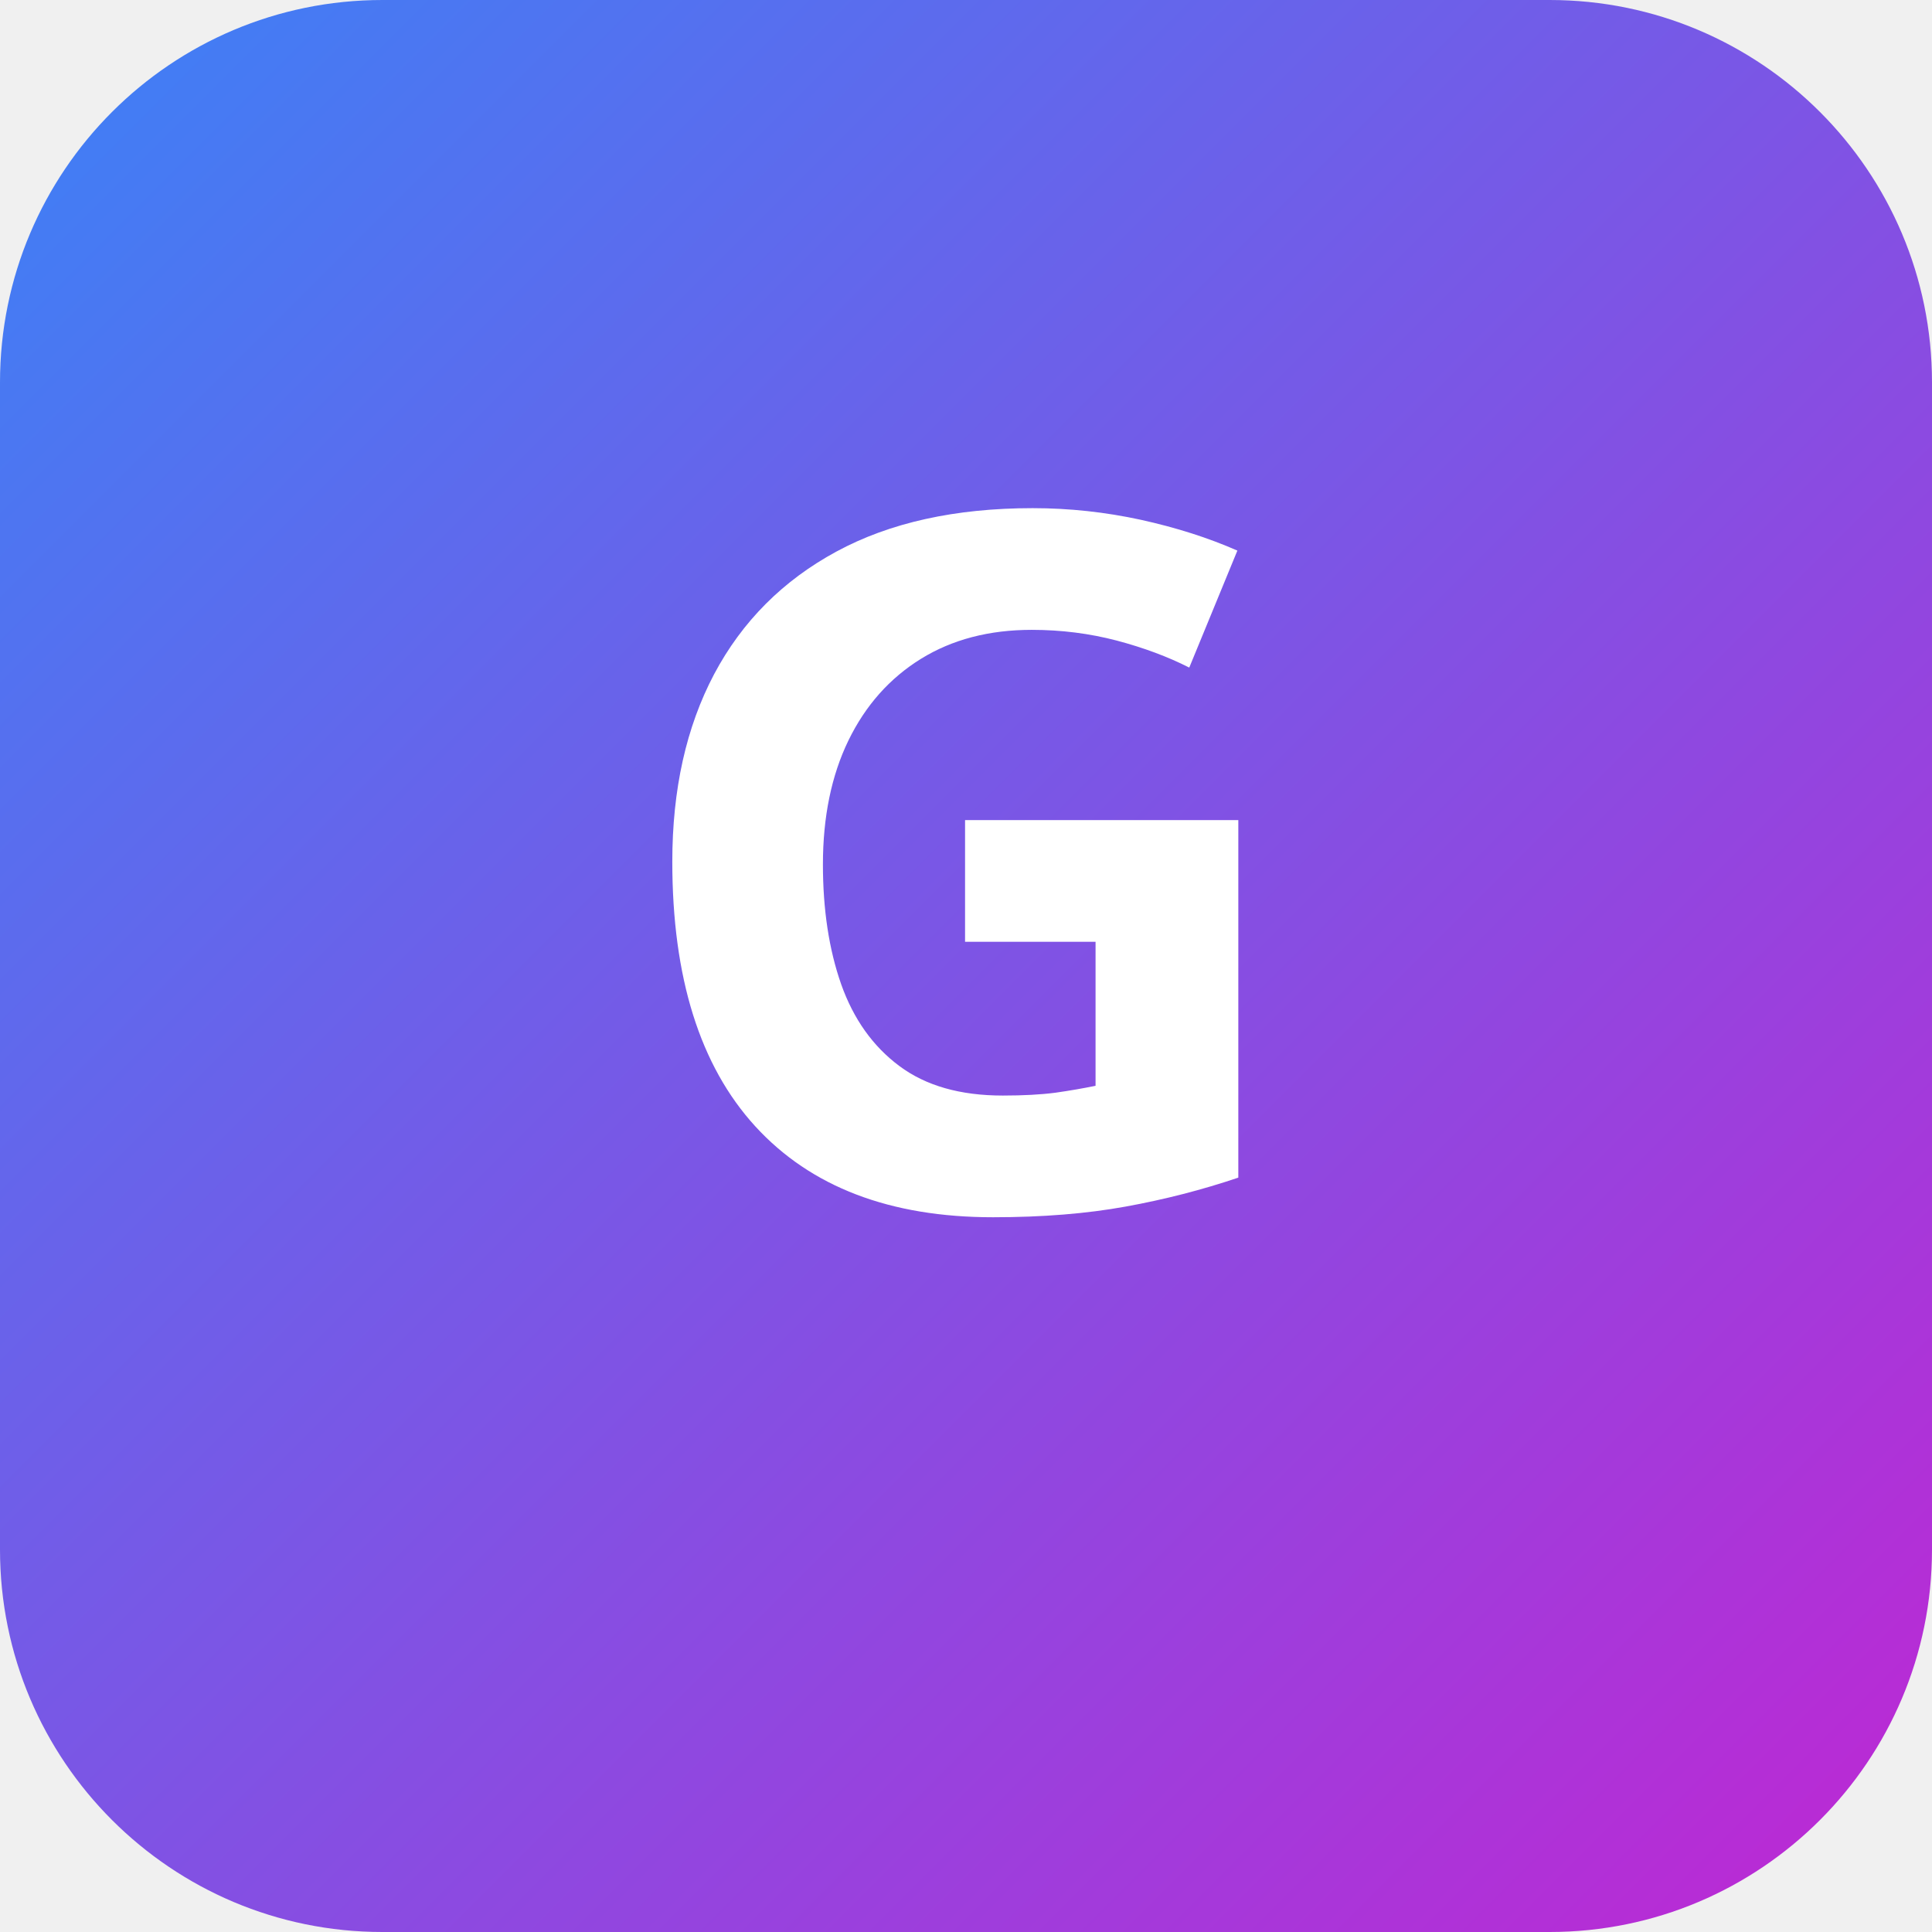
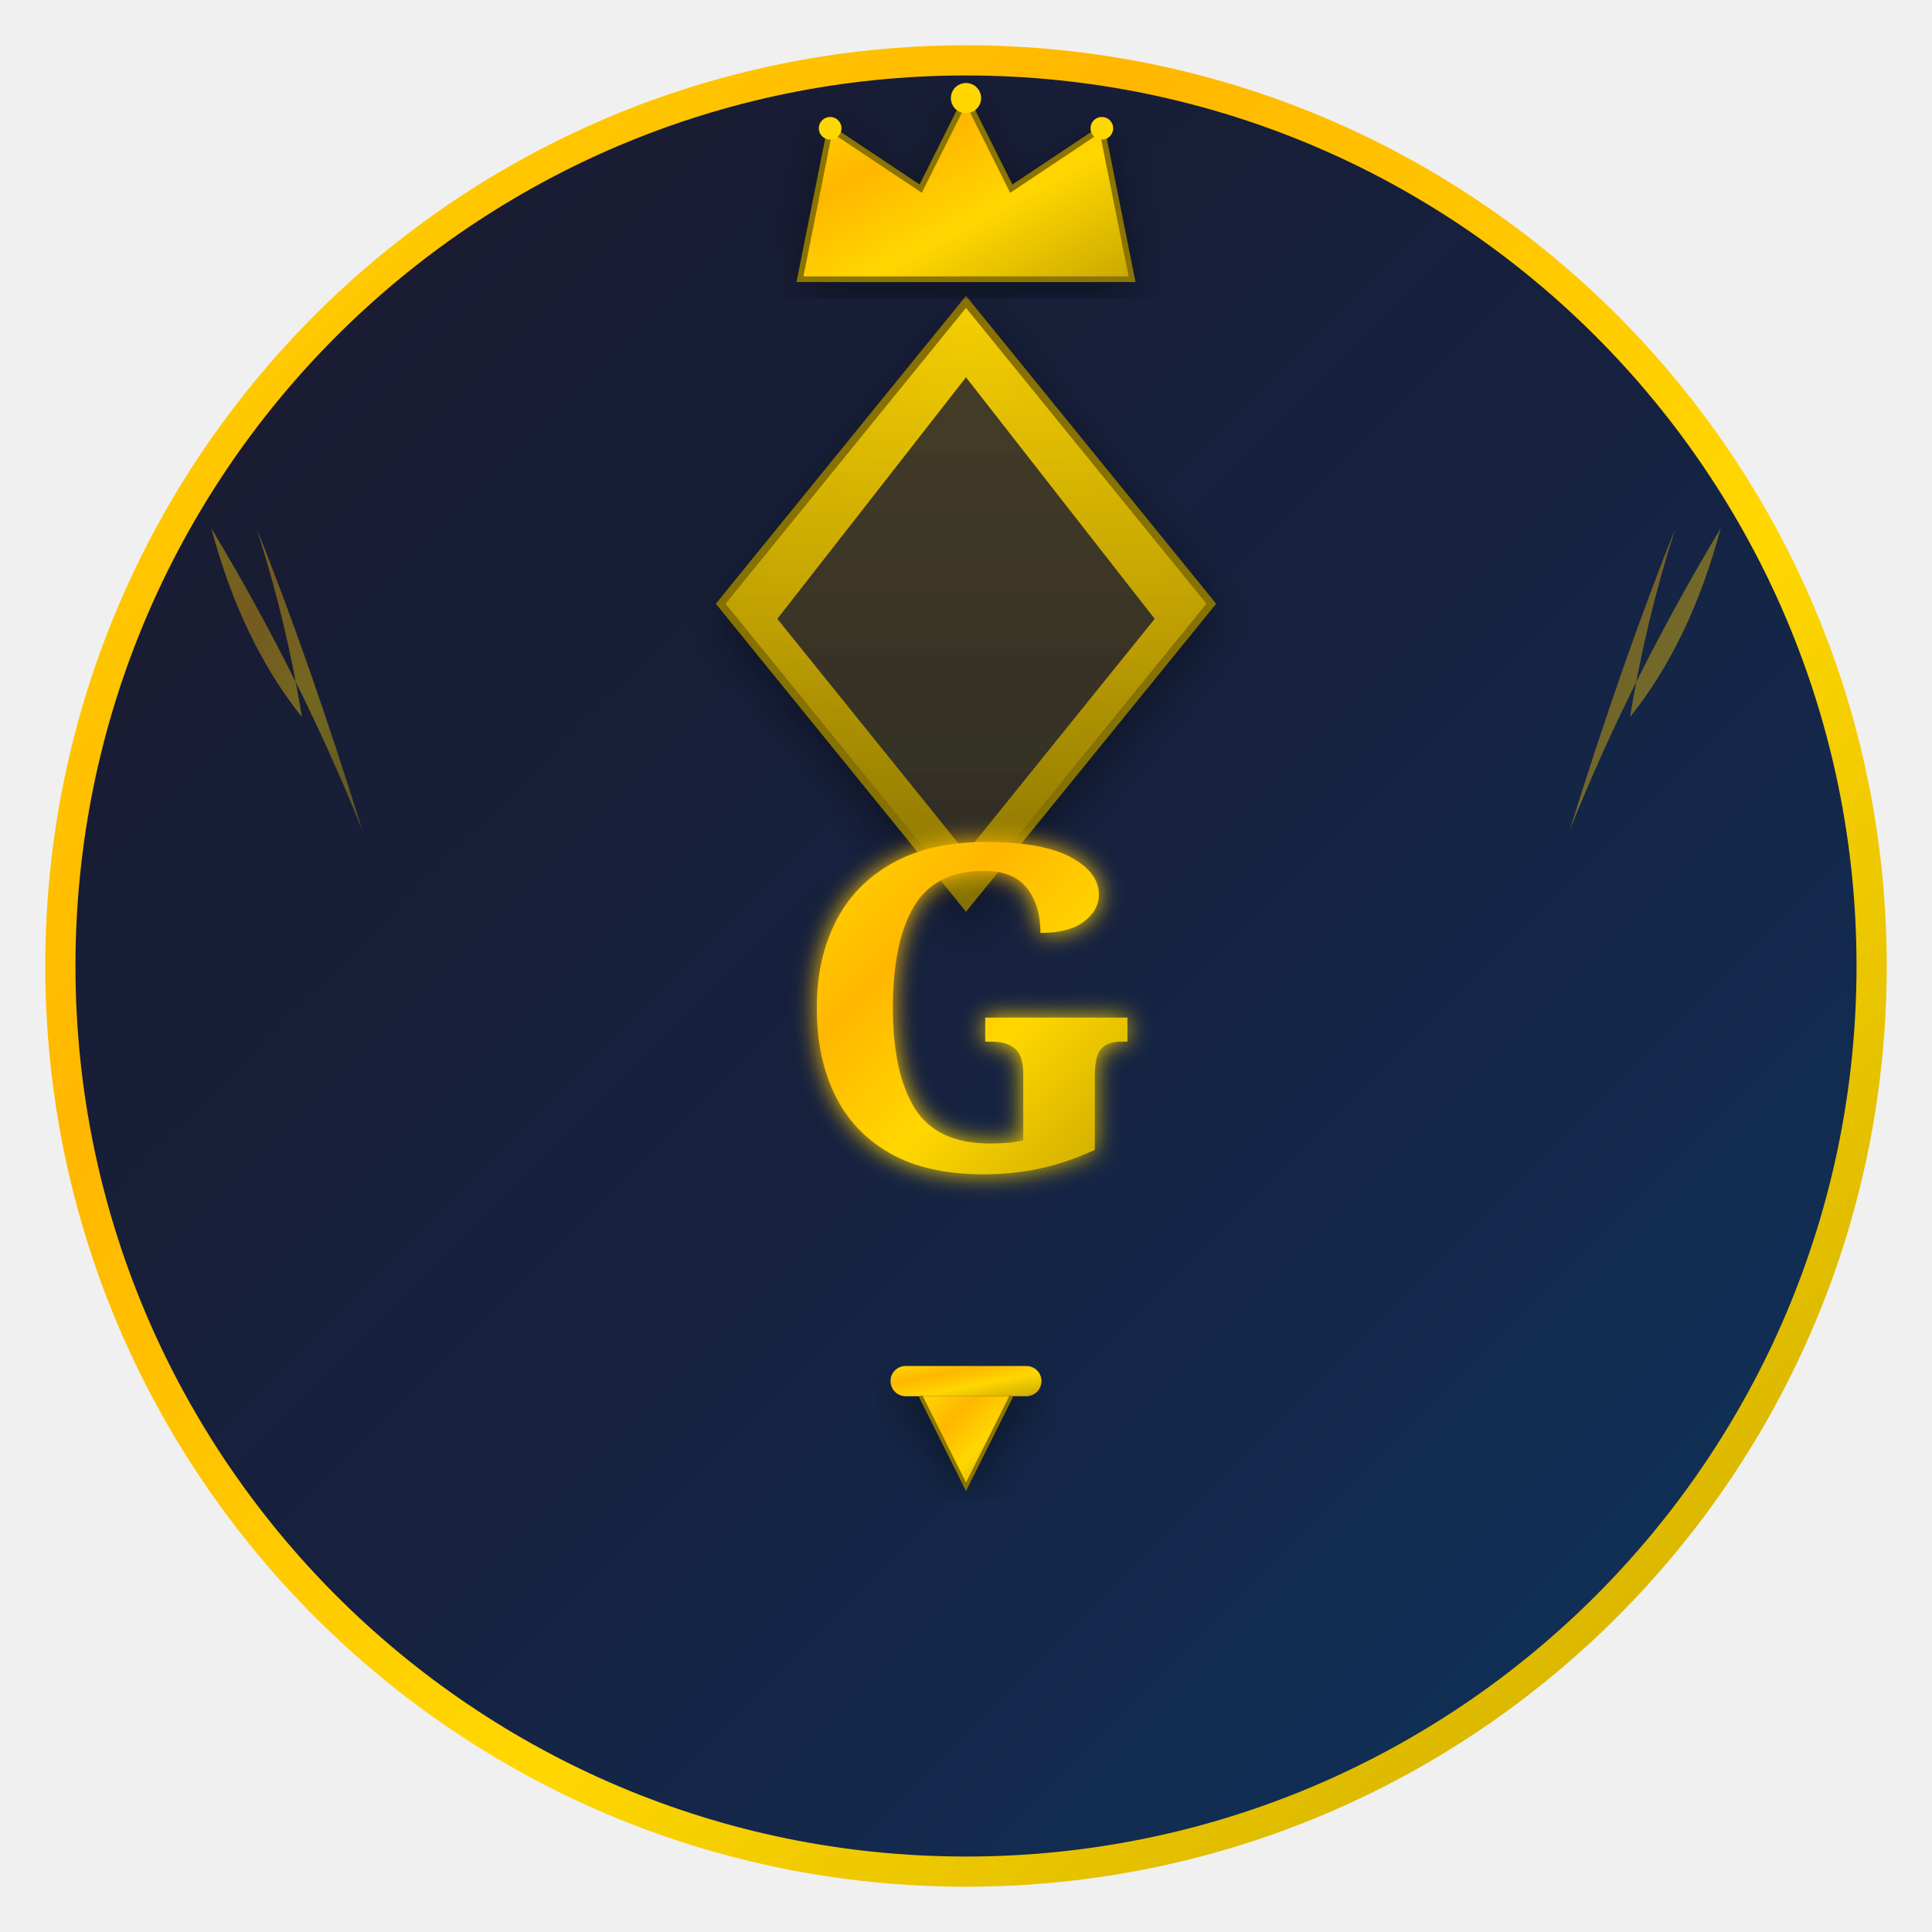
- <svg xmlns="http://www.w3.org/2000/svg" width="96" height="96" viewBox="0 0 96 96">
+ <svg xmlns="http://www.w3.org/2000/svg" viewBox="0 0 512 512" fill="none">
  <defs>
-     <linearGradient id="g" x1="0%" y1="0%" x2="100%" y2="100%">
-       <stop offset="0%" stop-color="#3b82f6" />
-       <stop offset="100%" stop-color="#c026d3" />
+     <linearGradient id="bg" x1="0" y1="0" x2="1" y2="1">
+       <stop offset="0%" stop-color="#1a1a2e" />
+       <stop offset="50%" stop-color="#16213e" />
+       <stop offset="100%" stop-color="#0f3460" />
    </linearGradient>
+     <linearGradient id="gold" x1="0" y1="0" x2="1" y2="1">
+       <stop offset="0%" stop-color="#ffd700" />
+       <stop offset="30%" stop-color="#ffb700" />
+       <stop offset="60%" stop-color="#ffd700" />
+       <stop offset="100%" stop-color="#c9a800" />
+     </linearGradient>
+     <linearGradient id="gold2" x1="0" y1="0" x2="0" y2="1">
+       <stop offset="0%" stop-color="#ffd700" />
+       <stop offset="50%" stop-color="#c9a800" />
+       <stop offset="100%" stop-color="#8b7500" />
+     </linearGradient>
+     <filter id="glow">
+       <feGaussianBlur stdDeviation="3" result="coloredBlur" />
+       <feMerge>
+         <feMergeNode in="coloredBlur" />
+         <feMergeNode in="SourceGraphic" />
+       </feMerge>
+     </filter>
+     <filter id="shadow">
+       <feDropShadow dx="0" dy="4" stdDeviation="6" flood-color="#000" flood-opacity="0.4" />
+     </filter>
  </defs>
-   <rect width="96" height="96" rx="19" fill="url(#g)" />
-   <text x="48" y="60" text-anchor="middle" fill="white" font-size="48" font-weight="bold" font-family="sans-serif">G</text>
+   <circle cx="256" cy="256" r="240" fill="url(#bg)" stroke="url(#gold)" stroke-width="8" />
+   <g transform="translate(256,180)" filter="url(#shadow)">
+     <path d="M0,-100 L65,-20 L0,60 L-65,-20 Z" fill="url(#gold2)" stroke="#8b7500" stroke-width="2" opacity="0.95" />
+     <path d="M0,-80 L50,-16 L0,46 L-50,-16 Z" fill="#1a1a2e" opacity="0.8" />
+   </g>
+   <text x="256" y="310" text-anchor="middle" font-family="Georgia,serif" font-size="120" font-weight="bold" fill="url(#gold)" filter="url(#glow)" letter-spacing="-4">G</text>
+   <g transform="translate(256,54)" filter="url(#shadow)">
+     <path d="M-44,20 L-36,-20 L-12,-4 L0,-28 L12,-4 L36,-20 L44,20 Z" fill="url(#gold)" stroke="#8b7500" stroke-width="1.5" />
+     <circle cx="0" cy="-28" r="4" fill="#ffd700" />
+     <circle cx="-36" cy="-20" r="3" fill="#ffd700" />
+     <circle cx="36" cy="-20" r="3" fill="#ffd700" />
+   </g>
+   <g transform="translate(256,370)" filter="url(#shadow)">
+     <rect x="-20" y="-8" width="40" height="8" rx="4" fill="url(#gold)" />
+     <path d="M-12,0 L0,24 L12,0" fill="url(#gold)" stroke="#8b7500" stroke-width="1" />
+   </g>
+   <path d="M96,220 Q80,180 56,140 Q64,170 80,190 Q76,165 68,140 Q82,175 96,220" fill="url(#gold)" opacity="0.4" />
+   <path d="M416,220 Q432,180 456,140 Q448,170 432,190 Q436,165 444,140 Q430,175 416,220" fill="url(#gold)" opacity="0.4" />
</svg>
